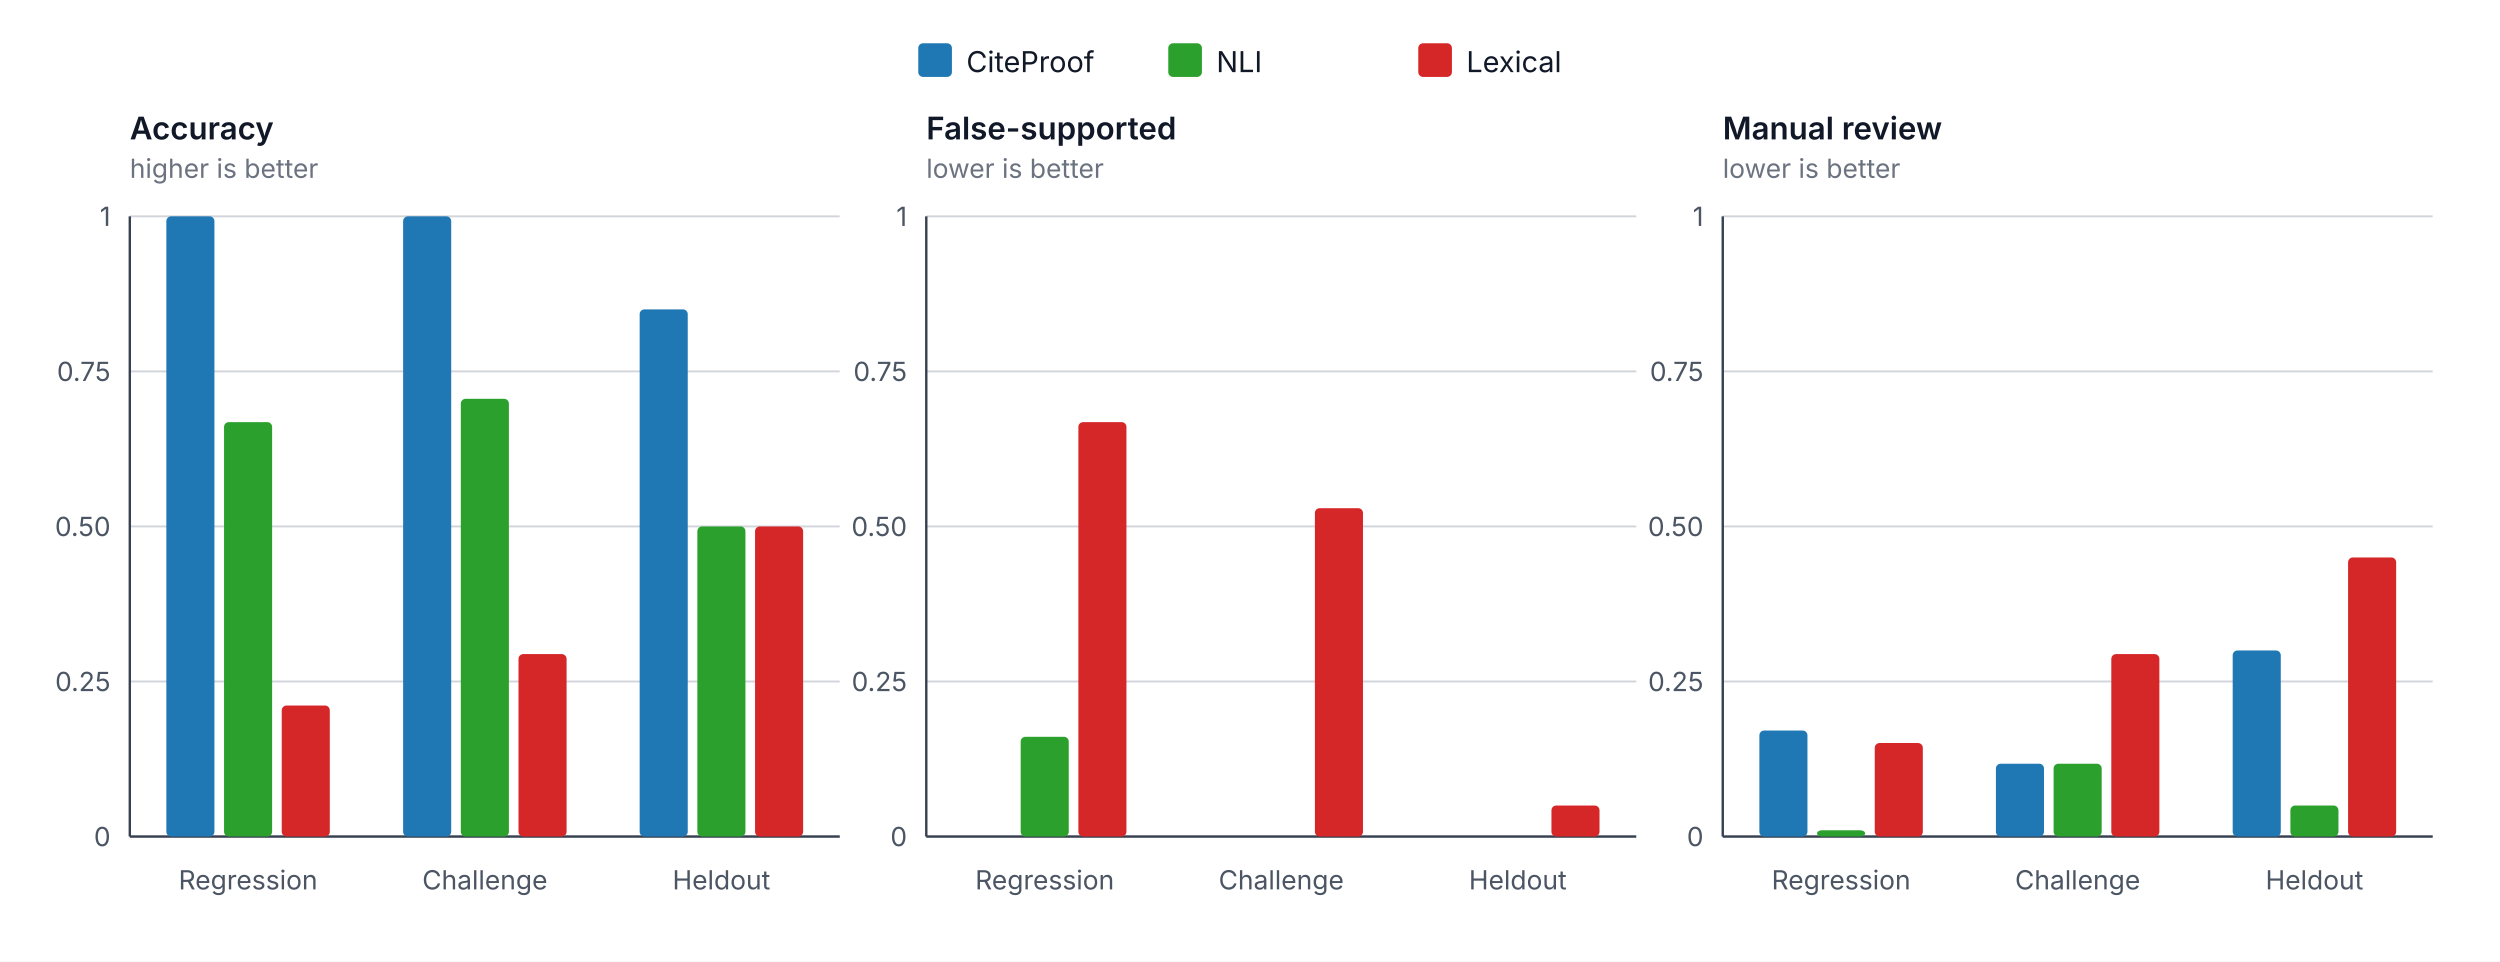
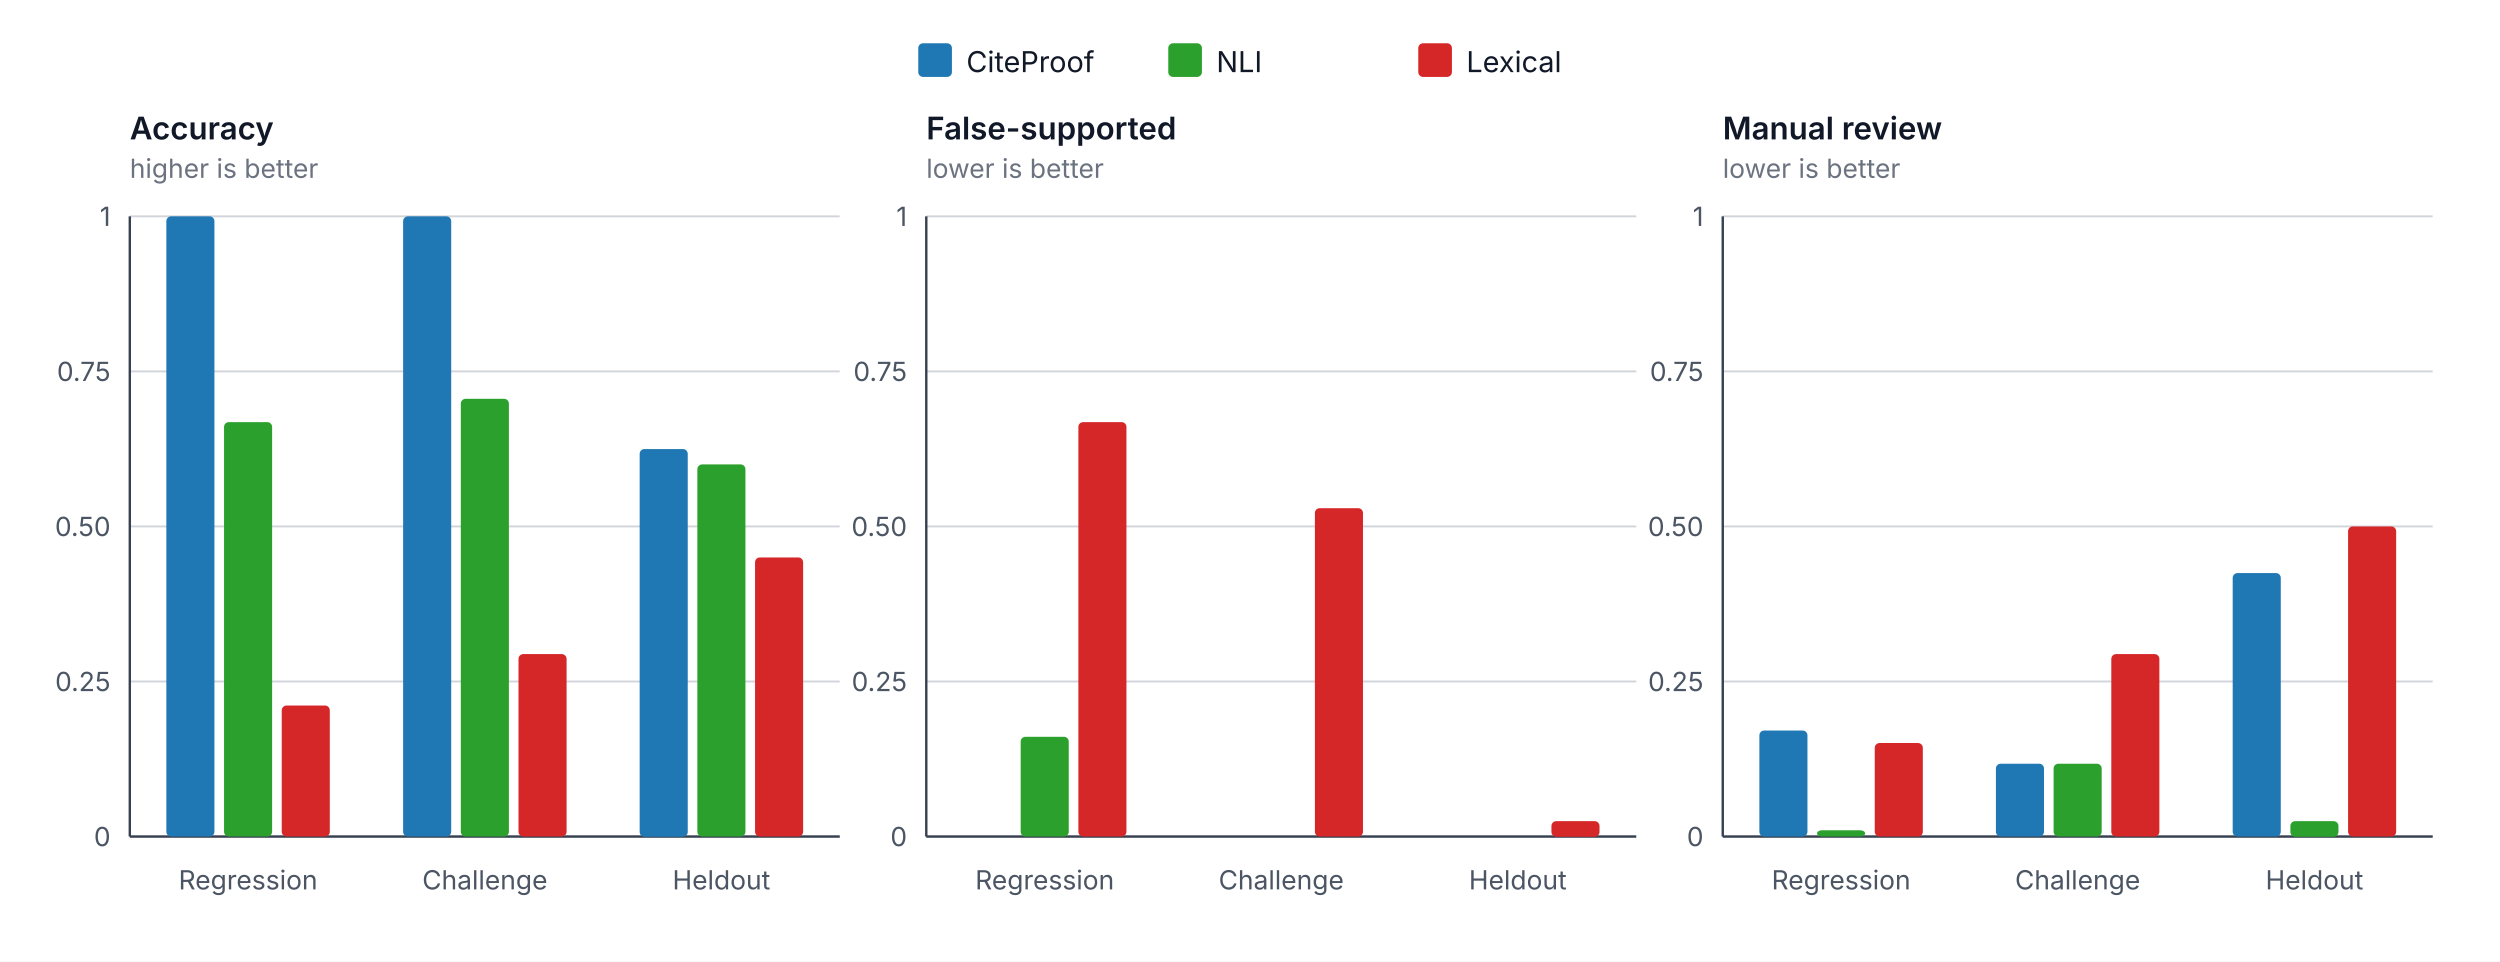
<svg xmlns="http://www.w3.org/2000/svg" width="1040" height="400" viewBox="0 0 1040 400" role="img" aria-labelledby="title desc">
  <rect width="100%" height="100%" fill="#ffffff" />
  <style>text{font-family:-apple-system,BlinkMacSystemFont,"Segoe UI",sans-serif;fill:#111827}.axis{stroke:#374151;stroke-width:1}.grid{stroke:#d1d5db;stroke-width:.8}.tick{font-size:11px;fill:#4b5563}.label{font-size:13px;font-weight:600}.hint{font-size:11px;fill:#6b7280}.legend{font-size:12px}</style>
  <rect x="382" y="18" width="14" height="14" fill="#1f77b4" rx="2" />
  <text class="legend" x="402" y="30">CiteProof</text>
  <rect x="486" y="18" width="14" height="14" fill="#2ca02c" rx="2" />
  <text class="legend" x="506" y="30">NLI</text>
  <rect x="590" y="18" width="14" height="14" fill="#d62728" rx="2" />
  <text class="legend" x="610" y="30">Lexical</text>
  <text class="label" x="54" y="58">Accuracy</text>
  <text class="hint" x="54" y="74">higher is better</text>
  <line class="grid" x1="54" y1="348.0" x2="349.3" y2="348.0" />
  <text class="tick" x="46" y="352.0" text-anchor="end">0</text>
  <line class="grid" x1="54" y1="283.5" x2="349.3" y2="283.5" />
  <text class="tick" x="46" y="287.5" text-anchor="end">0.25</text>
  <line class="grid" x1="54" y1="219.0" x2="349.3" y2="219.0" />
  <text class="tick" x="46" y="223.0" text-anchor="end">0.50</text>
  <line class="grid" x1="54" y1="154.5" x2="349.3" y2="154.5" />
  <text class="tick" x="46" y="158.5" text-anchor="end">0.75</text>
  <line class="grid" x1="54" y1="90.0" x2="349.3" y2="90.0" />
  <text class="tick" x="46" y="94.0" text-anchor="end">1</text>
  <line class="axis" x1="54" y1="348" x2="349.333" y2="348" />
  <line class="axis" x1="54" y1="90" x2="54" y2="348" />
  <rect x="69.2" y="90.0" width="20" height="258.0" fill="#1f77b4" rx="2" />
  <rect x="93.2" y="175.6" width="20" height="172.4" fill="#2ca02c" rx="2" />
  <rect x="117.2" y="293.5" width="20" height="54.5" fill="#d62728" rx="2" />
  <text class="tick" x="103.2" y="370" text-anchor="middle">Regression</text>
  <rect x="167.7" y="90.0" width="20" height="258.0" fill="#1f77b4" rx="2" />
  <rect x="191.7" y="165.9" width="20" height="182.1" fill="#2ca02c" rx="2" />
  <rect x="215.7" y="272.1" width="20" height="75.9" fill="#d62728" rx="2" />
  <text class="tick" x="201.7" y="370" text-anchor="middle">Challenge</text>
-   <rect x="266.1" y="128.7" width="20" height="219.3" fill="#1f77b4" rx="2" />
-   <rect x="290.1" y="219.0" width="20" height="129.0" fill="#2ca02c" rx="2" />
-   <rect x="314.1" y="219.0" width="20" height="129.0" fill="#d62728" rx="2" />
+   <rect x="266.1" y="186.8" width="20" height="161.3" fill="#1f77b4" rx="2" />
+   <rect x="290.1" y="193.2" width="20" height="154.8" fill="#2ca02c" rx="2" />
+   <rect x="314.1" y="231.9" width="20" height="116.1" fill="#d62728" rx="2" />
  <text class="tick" x="300.1" y="370" text-anchor="middle">Heldout</text>
  <text class="label" x="385.333" y="58">False-supported</text>
  <text class="hint" x="385.333" y="74">lower is better</text>
  <line class="grid" x1="385.333" y1="348.0" x2="680.7" y2="348.0" />
  <text class="tick" x="377.333" y="352.0" text-anchor="end">0</text>
  <line class="grid" x1="385.333" y1="283.5" x2="680.7" y2="283.5" />
  <text class="tick" x="377.333" y="287.5" text-anchor="end">0.25</text>
  <line class="grid" x1="385.333" y1="219.0" x2="680.7" y2="219.0" />
  <text class="tick" x="377.333" y="223.0" text-anchor="end">0.50</text>
  <line class="grid" x1="385.333" y1="154.5" x2="680.7" y2="154.5" />
  <text class="tick" x="377.333" y="158.5" text-anchor="end">0.75</text>
  <line class="grid" x1="385.333" y1="90.0" x2="680.7" y2="90.0" />
  <text class="tick" x="377.333" y="94.0" text-anchor="end">1</text>
  <line class="axis" x1="385.333" y1="348" x2="680.667" y2="348" />
  <line class="axis" x1="385.333" y1="90" x2="385.333" y2="348" />
  <rect x="400.6" y="348.0" width="20" height="0.0" fill="#1f77b4" rx="2" />
  <rect x="424.6" y="306.5" width="20" height="41.5" fill="#2ca02c" rx="2" />
  <rect x="448.6" y="175.6" width="20" height="172.4" fill="#d62728" rx="2" />
  <text class="tick" x="434.6" y="370" text-anchor="middle">Regression</text>
  <rect x="499.0" y="348.0" width="20" height="0.0" fill="#1f77b4" rx="2" />
  <rect x="523.0" y="348.0" width="20" height="0.0" fill="#2ca02c" rx="2" />
  <rect x="547.0" y="211.4" width="20" height="136.6" fill="#d62728" rx="2" />
  <text class="tick" x="533.0" y="370" text-anchor="middle">Challenge</text>
  <rect x="597.4" y="348.0" width="20" height="0.0" fill="#1f77b4" rx="2" />
  <rect x="621.4" y="348.0" width="20" height="0.0" fill="#2ca02c" rx="2" />
-   <rect x="645.4" y="335.1" width="20" height="12.9" fill="#d62728" rx="2" />
+   <rect x="645.4" y="341.6" width="20" height="6.5" fill="#d62728" rx="2" />
  <text class="tick" x="631.4" y="370" text-anchor="middle">Heldout</text>
  <text class="label" x="716.667" y="58">Manual review</text>
  <text class="hint" x="716.667" y="74">lower is better</text>
  <line class="grid" x1="716.667" y1="348.0" x2="1012.0" y2="348.0" />
  <text class="tick" x="708.667" y="352.0" text-anchor="end">0</text>
  <line class="grid" x1="716.667" y1="283.5" x2="1012.0" y2="283.5" />
  <text class="tick" x="708.667" y="287.5" text-anchor="end">0.25</text>
  <line class="grid" x1="716.667" y1="219.0" x2="1012.0" y2="219.0" />
  <text class="tick" x="708.667" y="223.0" text-anchor="end">0.50</text>
  <line class="grid" x1="716.667" y1="154.5" x2="1012.0" y2="154.5" />
  <text class="tick" x="708.667" y="158.5" text-anchor="end">0.75</text>
  <line class="grid" x1="716.667" y1="90.0" x2="1012.0" y2="90.0" />
  <text class="tick" x="708.667" y="94.0" text-anchor="end">1</text>
  <line class="axis" x1="716.667" y1="348" x2="1012" y2="348" />
  <line class="axis" x1="716.667" y1="90" x2="716.667" y2="348" />
  <rect x="731.9" y="303.9" width="20" height="44.1" fill="#1f77b4" rx="2" />
  <rect x="755.9" y="345.4" width="20" height="2.6" fill="#2ca02c" rx="2" />
  <rect x="779.9" y="309.1" width="20" height="38.9" fill="#d62728" rx="2" />
  <text class="tick" x="765.9" y="370" text-anchor="middle">Regression</text>
  <rect x="830.3" y="317.7" width="20" height="30.3" fill="#1f77b4" rx="2" />
  <rect x="854.3" y="317.7" width="20" height="30.3" fill="#2ca02c" rx="2" />
  <rect x="878.3" y="272.1" width="20" height="75.9" fill="#d62728" rx="2" />
  <text class="tick" x="864.3" y="370" text-anchor="middle">Challenge</text>
-   <rect x="928.8" y="270.6" width="20" height="77.4" fill="#1f77b4" rx="2" />
-   <rect x="952.8" y="335.1" width="20" height="12.9" fill="#2ca02c" rx="2" />
-   <rect x="976.8" y="231.9" width="20" height="116.1" fill="#d62728" rx="2" />
+   <rect x="928.8" y="238.4" width="20" height="109.6" fill="#1f77b4" rx="2" />
+   <rect x="952.8" y="341.6" width="20" height="6.5" fill="#2ca02c" rx="2" />
+   <rect x="976.8" y="219.0" width="20" height="129.0" fill="#d62728" rx="2" />
  <text class="tick" x="962.8" y="370" text-anchor="middle">Heldout</text>
</svg>
